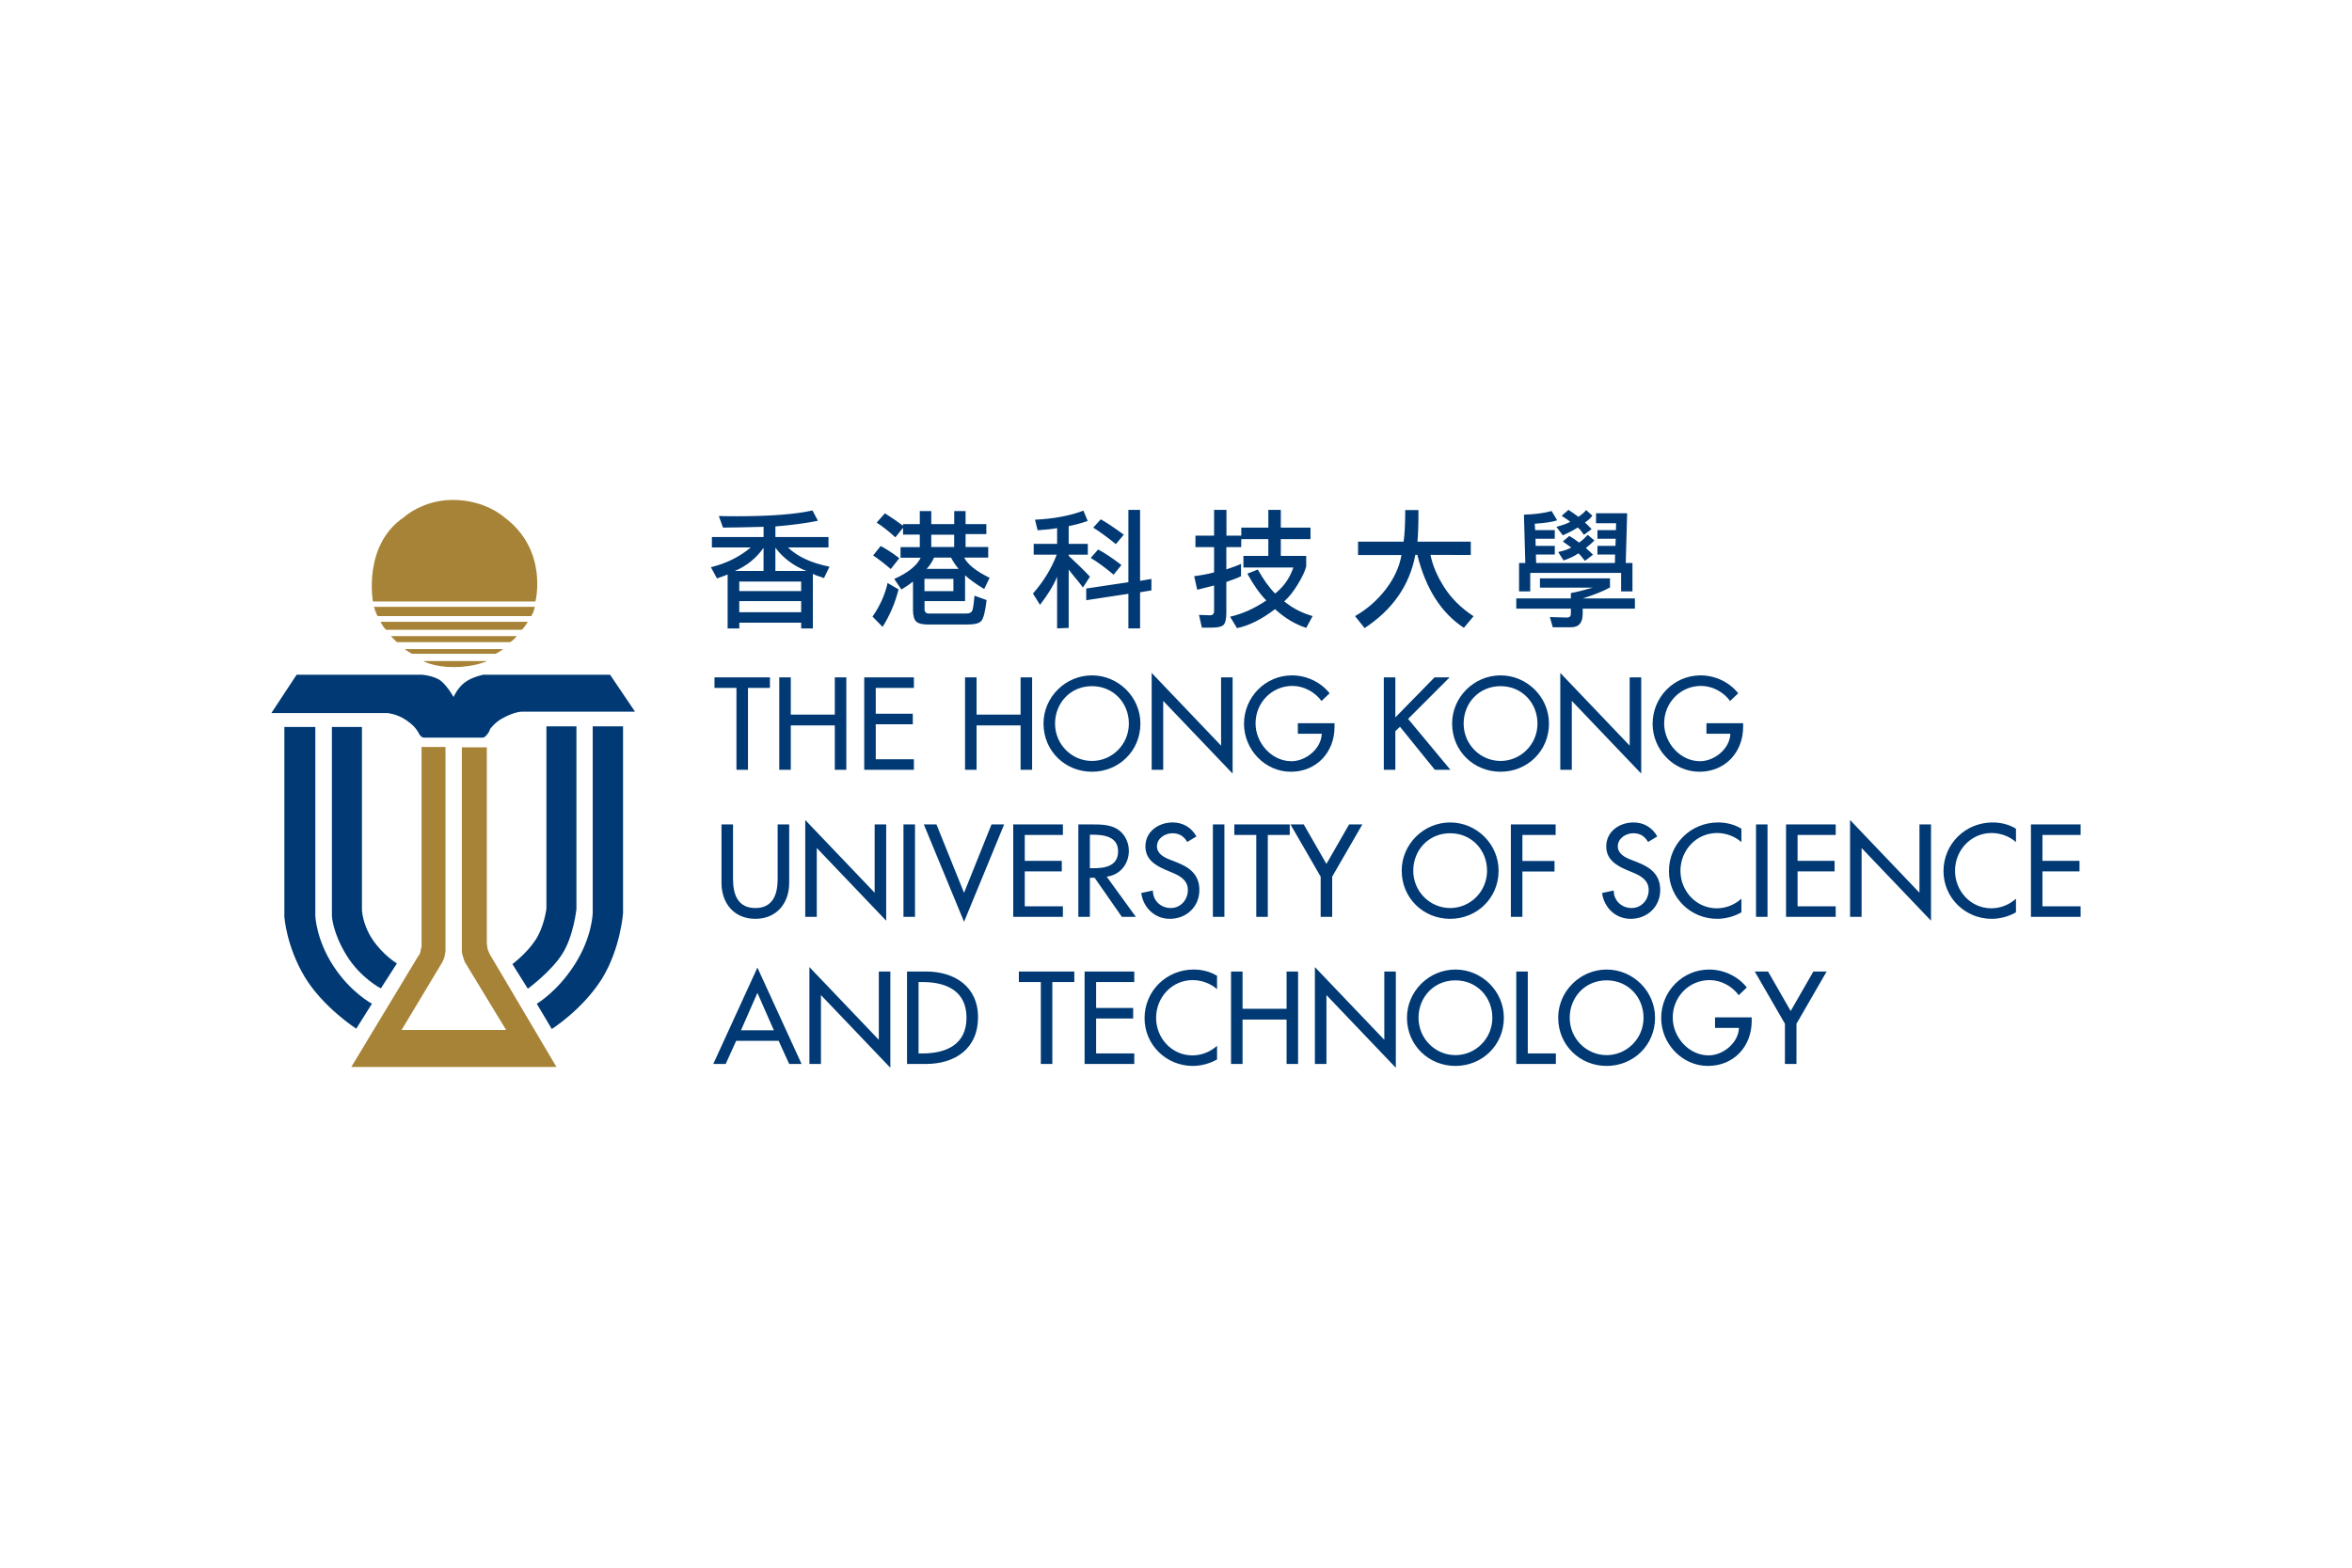
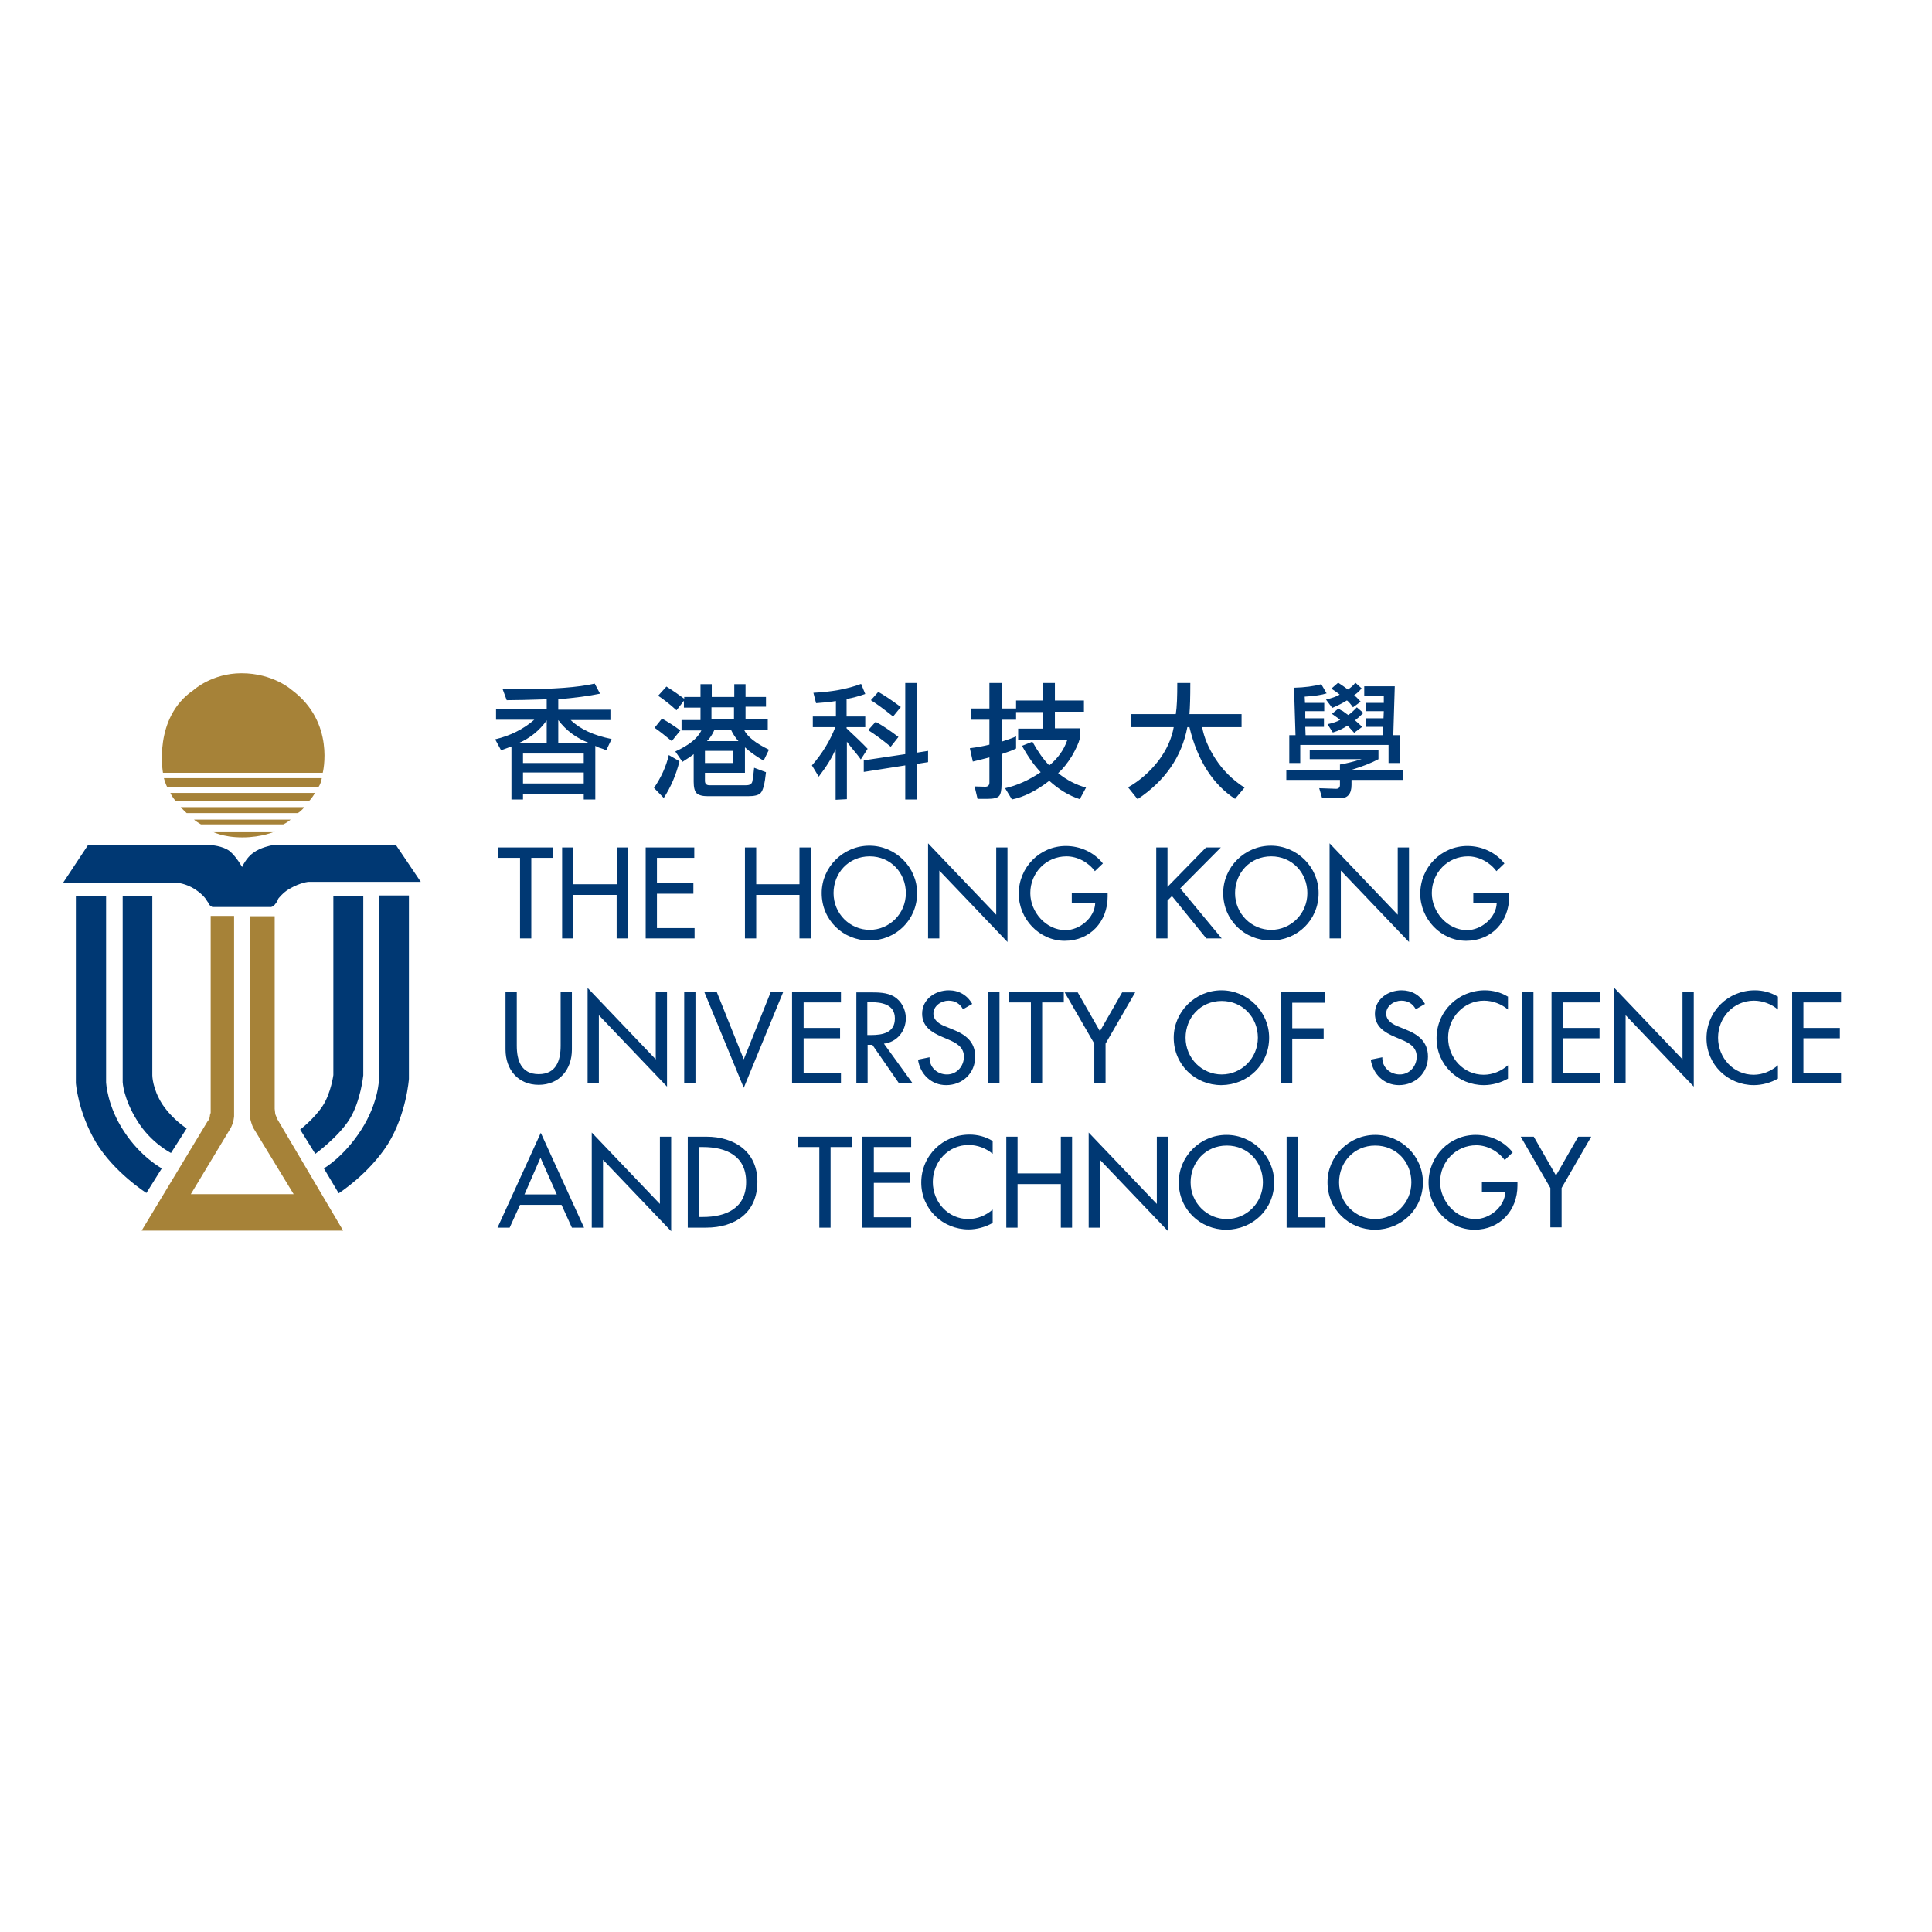
- <svg xmlns="http://www.w3.org/2000/svg" height="800" width="1200" viewBox="-46.268 -24.208 400.99 145.248">
-   <path d="M44.283 19.817c.457-.571.617-1.592.617-1.592H17.485s.339 1.131.625 1.592zm-1.593 2.326c.51-.454 1.029-1.363 1.029-1.363H18.616s.282.682.911 1.363zm-1.98 2.104c.621-.339 1.131-1.025 1.131-1.025H20.38s.511.571 1.016 1.025zm-2.506 1.987c.621-.233 1.307-.799 1.307-.799H22.769s0 .123 1.188.799zm-12.321 1.245s1.763 1.03 5.225 1.03c3.466 0 5.674-1.03 5.674-1.03z" fill="#A78337" />
-   <path d="M25.601 29.81s2.103.11 3.344 1.075c1.196 1.027 2.106 2.726 2.106 2.726s.739-1.637 1.935-2.493c1.188-.916 3.123-1.308 3.123-1.308h21.633L62 36.113H42.576s-1.36.055-3.405 1.255c-1.082.615-1.882 1.696-1.882 1.696s-.159.512-.392.79c-.229.29-.4.521-.677.627-.29.123-.229.055-.229.055H25.883s-.409-.161-.621-.51c-.229-.339-.061-.222-.285-.5-.171-.282-.572-1.028-2.103-2.048-1.588-1.033-3.124-1.136-3.124-1.136H0l4.303-6.532z" fill="#003974" />
-   <path d="M10.321 38.722V70.97s.115 2.85 2.502 6.704c2.384 3.861 5.842 5.625 5.842 5.625l2.73-4.258s-2.379-1.425-4.2-4.152c-1.755-2.718-1.755-5.054-1.755-5.054V38.722zm36.57-.111V69.72s-.396 3.127-1.874 5.34c-1.478 2.271-3.923 4.09-3.923 4.09l2.625 4.198s3.968-2.891 5.895-5.961c1.935-3.062 2.396-7.667 2.396-7.667V38.611z" fill="#003974" />
-   <path d="M2.213 38.722v32.367s.335 5.001 3.454 10.222c3.135 5.217 8.802 8.855 8.802 8.855l2.674-4.255s-3.637-1.931-6.528-6.368c-2.964-4.482-3.123-8.573-3.123-8.573V38.722z" fill="#003974" />
-   <path d="M25.601 42.128v34.183s-.126.117-.167.62c-.061.518-.4.861-.4.861l-11.41 18.905h34.978l-11.418-19.31-.338-.857-.115-.902V42.189h-4.258v34.7s0 .499.171.903c.106.399.343 1.017.343 1.017l7.034 11.581H22.192l6.924-11.524s.229-.396.4-.964c.118-.514.167-1.013.167-1.013V42.128z" fill="#A78337" />
-   <path d="M54.783 38.611V70.41s-.049 4.087-3.062 8.799c-3.008 4.718-6.475 6.702-6.475 6.702l2.56 4.312s5.217-3.294 8.516-8.516c3.237-5.226 3.633-11.297 3.633-11.297V38.611z" fill="#003974" />
-   <path d="M17.31 17.315s-1.755-9.59 5.283-14.367c0 0 3.18-2.948 8.34-2.948 5.515 0 8.688 2.892 8.688 2.892 7.667 5.616 5.397 14.423 5.397 14.423z" fill="#A78337" />
-   <path d="M92.318 12.608v9.311h-1.992v-.986H79.779v.986h-1.995v-9.202c-.355.157-.963.38-1.82.666l-1.031-1.909c2.602-.629 4.868-1.752 6.797-3.368h-6.626v-1.78h8.812v-1.74c-3.217.085-5.524.131-6.924.131l-.708-1.974c.814.029 1.823.042 3.023.042 5.703 0 10.018-.328 12.948-.988l.922 1.76c-1.945.4-4.36.723-7.247.966v1.802h9.048v1.78h-6.905c1.629 1.572 3.988 2.666 7.077 3.282l-.945 1.952c-.285-.131-.6-.245-.943-.343-.342-.102-.658-.229-.944-.388zm-13.3-.491h4.891V8.169c-1.245 1.773-2.875 3.087-4.891 3.948zm11.304 1.8H79.769v1.63h10.553zM79.769 19.15h10.553v-1.889H79.769zm6.156-11.002v3.968h5.297c-2.188-.86-3.954-2.182-5.297-3.968zm21 7.109c-.585 2.319-1.494 4.449-2.723 6.393l-1.717-1.759c1.26-1.786 2.117-3.695 2.574-5.725zm-1.329-3.474c-1.159-.985-2.159-1.757-3.002-2.314l1.286-1.61c1.017.544 2.074 1.238 3.174 2.079zm2.097-7.656h2.854V1.896h1.959v2.232h3.911V1.896h1.935v2.232h3.539v1.694h-3.539v2.209h3.86v1.8h-4.097c.571 1.16 2.017 2.311 4.333 3.454l-.923 1.909c-1.315-.787-2.403-1.566-3.259-2.338v4.397h-6.906v1.372c0 .5.251.751.751.751h6.369c.6 0 .957-.222 1.071-.666.115-.457.223-1.25.323-2.38l2.06.751c-.229 1.987-.537 3.181-.923 3.581-.372.388-1.108.58-2.208.58h-6.948c-.916 0-1.56-.171-1.931-.514-.356-.357-.535-1.022-.535-1.994v-4.805c-.359.299-1.016.751-1.973 1.352l-1.224-1.803c2.374-1.071 3.875-2.279 4.503-3.625h-3.431v-1.8h3.282V5.907h-2.854V4.749l-1.309 1.629c-1.172-1.071-2.237-1.908-3.195-2.508l1.415-1.588c1.217.773 2.246 1.479 3.089 2.124v-.279zm3.651 9.33v2.103h4.934v-2.103zm1.631-3.625c-.316.731-.736 1.375-1.266 1.931h5.468c-.471-.528-.908-1.171-1.308-1.931zm-.473-3.903v2.102h3.905V5.929zM133.96 4.81c-.756.144-1.864.266-3.325.364l-.449-1.8c3.202-.156 5.954-.671 8.256-1.544l.729 1.76c-1.029.356-2.109.65-3.238.879v3.025h3.259v1.844h-3.259v.193c1.6 1.486 2.809 2.674 3.625 3.56l-1.201 1.845c-.431-.6-.857-1.143-1.288-1.63-.373-.443-.751-.922-1.136-1.437v9.953l-1.974.085V13.09c-.542 1.372-1.516 2.975-2.917 4.805l-1.202-1.931c1.802-2.046 3.153-4.254 4.053-6.627h-3.925V7.493h3.99V4.81zm4.963 12.292v-1.995l7.186-1.074V1.7h1.993v12.099l1.932-.323v1.953l-1.932.321v6.156h-1.993v-5.898zm4.669-4.355c-1.473-1.229-2.774-2.18-3.903-2.854l1.266-1.437c1.071.559 2.394 1.437 3.969 2.64zm.385-5.213c-1.585-1.271-2.874-2.208-3.86-2.809l1.287-1.416c.931.517 2.238 1.388 3.925 2.616zm21.363.517h-2.531v3.793c1.144-.372 1.98-.686 2.506-.943v2.102c-.44.244-1.277.572-2.506.987v5.255c0 1.015-.146 1.686-.433 2.017-.302.343-.979.514-2.041.514h-1.698l-.49-2.168 1.862.066c.474 0 .71-.237.71-.708v-4.375c-1.217.314-2.173.558-2.874.729l-.517-2.318c1.243-.156 2.373-.371 3.391-.642V8.051h-3.175V6.096h3.175V1.7h2.11v4.396h2.531V4.725h4.609V1.7h2.126v3.025h5.063v1.952h-5.063v2.874h4.332v1.78c-.188.774-.657 1.78-1.412 3.025-.747 1.245-1.527 2.225-2.343 2.939 1.433 1.172 3.044 2.009 4.85 2.509l-1.095 2.017c-1.887-.615-3.658-1.681-5.319-3.196-2.258 1.728-4.417 2.81-6.479 3.239l-1.176-1.951c2.058-.459 4.114-1.38 6.173-2.768-1.099-1.115-2.181-2.638-3.233-4.568l1.78-.708c.983 1.745 1.967 3.111 2.955 4.096 1.462-1.157 2.498-2.638 3.111-4.439h-8.517V9.55h4.246V6.676h-4.609zm32.28 1.318c.331 1.745 1.103 3.573 2.315 5.491 1.217 1.916 2.891 3.574 5.021 4.977l-1.648 1.973c-3.862-2.531-6.507-6.679-7.937-12.44h-.343c-.96 5.162-3.841 9.321-8.646 12.484l-1.629-2.04c2.028-1.157 3.776-2.68 5.233-4.568 1.441-1.886 2.339-3.837 2.683-5.854h-7.402V7.117h7.766c.184-1.302.277-3.095.277-5.384h2.254c0 2.46-.058 4.254-.172 5.384h9.092v2.274zm30.597 4.001v1.564c-1.257.672-2.809 1.294-4.653 1.866h8.9v1.737h-8.9v.879c0 1.53-.653 2.295-1.952 2.295h-3.15l-.495-1.736 2.936.085c.433 0 .646-.215.646-.644v-.879h-9.309V16.8h9.309v-.923c.988-.171 2.237-.477 3.756-.922h-9.03V13.37zm1.896-.923H214.62V15.6h-1.906v-4.847h1.069l-.237-8.237c1.861-.057 3.438-.266 4.72-.622l.947 1.585c-.801.273-2.074.465-3.821.58l.065 1.094h3.347v1.46h-3.282l.021 1.222h3.262v1.48h-3.217l.041 1.437h13.432l.024-1.437h-3.005v-1.48h3.07l.041-1.222h-3.111v-1.46h3.151l.025-1.18h-3.414V2.279h5.3l-.237 8.474h1.144V15.6h-1.935v-3.153zm-7.431-7.722c-.711.457-1.551.895-2.507 1.31l-1.095-1.438c1.201-.329 1.989-.623 2.36-.88-.358-.286-.845-.62-1.462-1.008l1.16-1.008c.56.359 1.127.751 1.697 1.18.613-.414 1.05-.8 1.308-1.157l1.068.965c-.31.429-.734.815-1.265 1.158.285.257.669.637 1.14 1.136l-1.311.966c-.57-.816-.934-1.224-1.093-1.224zm.131 4.397c-.657.457-1.494.857-2.507 1.2l-.923-1.437c.984-.212 1.73-.471 2.229-.772-.285-.213-.767-.556-1.437-1.028l1.114-.943c.274.184.523.343.752.472.273.185.571.406.901.663.425-.269.923-.714 1.479-1.328l1.135.965c-.526.529-1.013.958-1.453 1.286.412.359.82.737 1.221 1.138l-1.376 1.05c-.654-.844-1.037-1.266-1.135-1.266zM81.254 46.019h-1.965V32.053h-3.744v-1.798h9.451v1.798h-3.742zm14.802-9.408v-6.357h1.966v15.764h-1.966V38.45h-7.505v7.569h-1.964V30.254h1.964v6.357zm5.019-6.357h8.467v1.798h-6.503v4.412h6.315v1.797h-6.315v5.959h6.503v1.798h-8.467zm26.656 6.357v-6.357h1.965v15.764h-1.965V38.45h-7.505v7.569h-1.965V30.254h1.965v6.357zm20.427 1.524c0 4.685-3.7 8.218-8.259 8.218s-8.259-3.533-8.259-8.218c0-4.515 3.741-8.215 8.259-8.215 4.515 0 8.259 3.7 8.259 8.215zm-1.967 0c0-3.47-2.591-6.376-6.292-6.376-3.702 0-6.292 2.906-6.292 6.376 0 3.597 2.884 6.376 6.292 6.376 3.407.001 6.292-2.779 6.292-6.376zm3.89-8.634l11.83 12.398V30.254h1.969v16.413l-11.834-12.398v11.75h-1.965zm31.172 8.573v.627c0 4.328-3.054 7.652-7.463 7.652-4.412 0-7.969-3.805-7.969-8.174 0-4.538 3.643-8.259 8.173-8.259 2.45 0 4.875 1.107 6.422 3.054l-1.38 1.315c-1.131-1.547-3.032-2.572-4.956-2.572-3.531 0-6.29 2.864-6.29 6.397 0 3.306 2.718 6.441 6.123 6.441 2.449 0 5.078-2.114 5.164-4.683h-4.078v-1.798zm17.057-7.82h2.572l-7.087 7.087 7.213 8.677h-2.653l-5.94-7.338-.792.752v6.585h-1.967V30.254h1.967v6.835zm19.506 7.881c0 4.685-3.698 8.218-8.255 8.218s-8.259-3.533-8.259-8.218c0-4.515 3.744-8.215 8.259-8.215 4.515 0 8.255 3.7 8.255 8.215zm-1.96 0c0-3.47-2.596-6.376-6.295-6.376s-6.295 2.906-6.295 6.376c0 3.597 2.886 6.376 6.295 6.376 3.405.001 6.295-2.779 6.295-6.376zm3.887-8.634l11.831 12.398V30.254h1.967v16.413l-11.834-12.398v11.75h-1.964zm31.173 8.573v.627c0 4.328-3.055 7.652-7.463 7.652-4.417 0-7.969-3.805-7.969-8.174 0-4.538 3.637-8.259 8.173-8.259 2.45 0 4.875 1.107 6.422 3.054l-1.381 1.315c-1.13-1.547-3.033-2.572-4.955-2.572-3.531 0-6.292 2.864-6.292 6.397 0 3.306 2.72 6.441 6.124 6.441 2.445 0 5.079-2.114 5.164-4.683h-4.077v-1.798zM78.704 55.335v9.307c0 2.572.773 4.952 3.805 4.952s3.805-2.38 3.805-4.952v-9.307h1.966v9.977c0 3.47-2.153 6.124-5.771 6.124-3.617 0-5.771-2.654-5.771-6.124v-9.977zm12.314-.752l11.833 12.399V55.335h1.965V71.75L92.983 59.352v11.749h-1.966V54.583zm18.712 16.518h-1.966V55.335h1.966zm8.362-4.099l4.683-11.667h2.153l-6.836 16.603-6.858-16.603h2.154zm8.384-11.667h8.467v1.8h-6.501v4.413h6.314v1.796h-6.314v5.961h6.501v1.796h-8.467zm20.907 15.766h-2.384l-4.641-6.67h-.815v6.67h-1.966V55.335h2.384c1.402 0 2.905.024 4.161.734 1.316.771 2.068 2.257 2.068 3.764 0 2.254-1.505 4.14-3.783 4.409zm-7.84-8.299h.628c2.005 0 4.182-.381 4.182-2.888 0-2.465-2.344-2.824-4.286-2.824h-.523v5.712zm16.6-4.476c-.584-.983-1.338-1.485-2.53-1.485-1.255 0-2.634.857-2.634 2.236 0 1.238 1.213 1.883 2.196 2.259l1.129.44c2.235.878 3.908 2.11 3.908 4.743 0 2.867-2.215 4.916-5.037 4.916-2.552 0-4.537-1.883-4.872-4.409l1.985-.42c-.021 1.734 1.359 2.987 3.054 2.987 1.695 0 2.906-1.42 2.906-3.074 0-1.689-1.359-2.425-2.719-2.987l-1.087-.458c-1.797-.775-3.428-1.8-3.428-3.997 0-2.551 2.258-4.078 4.642-4.078 1.755 0 3.198.857 4.055 2.385zm6.335 12.775h-1.963V55.335h1.963zm7.401 0h-1.967V57.135h-3.74v-1.8h9.447v1.8h-3.74zm3.868-15.766h2.258l3.87 6.736 3.865-6.736h2.257l-5.143 8.907V71.1h-1.964v-6.858zm35.479 7.882c0 4.684-3.698 8.219-8.258 8.219-4.561 0-8.26-3.535-8.26-8.219 0-4.515 3.744-8.218 8.26-8.218 4.519 0 8.258 3.703 8.258 8.218zm-1.968 0c0-3.469-2.588-6.376-6.29-6.376-3.703 0-6.292 2.907-6.292 6.376 0 3.598 2.883 6.377 6.292 6.377 3.408 0 6.29-2.78 6.29-6.377zm6.026-6.082v4.43h5.476v1.8h-5.476v7.736h-1.967V55.335h7.634v1.8zm21.424 1.191c-.58-.983-1.335-1.485-2.526-1.485-1.254 0-2.634.857-2.634 2.236 0 1.238 1.213 1.883 2.196 2.259l1.127.44c2.237.878 3.911 2.11 3.911 4.743 0 2.867-2.217 4.916-5.038 4.916-2.555 0-4.539-1.883-4.874-4.409l1.988-.42c-.021 1.734 1.359 2.987 3.049 2.987 1.699 0 2.907-1.42 2.907-3.074 0-1.689-1.355-2.425-2.719-2.987l-1.087-.458c-1.795-.775-3.428-1.8-3.428-3.997 0-2.551 2.262-4.078 4.646-4.078 1.756 0 3.196.857 4.054 2.385zm15.914.021c-1.127-1.004-2.677-1.547-4.16-1.547-3.531 0-6.233 2.948-6.233 6.438 0 3.455 2.679 6.401 6.189 6.401 1.551 0 3.033-.587 4.204-1.633v2.319c-1.212.71-2.76 1.11-4.14 1.11-4.494 0-8.214-3.576-8.214-8.132 0-4.662 3.74-8.305 8.382-8.305 1.38 0 2.78.336 3.972 1.07zm4.454 12.754h-1.963V55.335h1.963zm3.156-15.766h8.467v1.8H260.2v4.413h6.311v1.796H260.2v5.961h6.499v1.796h-8.467zm10.916-.752l11.831 12.399V55.335h1.968V71.75l-11.835-12.398v11.749h-1.964zm28.283 3.764c-1.127-1.004-2.675-1.547-4.156-1.547-3.535 0-6.233 2.948-6.233 6.438 0 3.455 2.674 6.401 6.188 6.401 1.547 0 3.033-.587 4.201-1.633v2.319c-1.209.71-2.759 1.11-4.14 1.11-4.491 0-8.214-3.576-8.214-8.132 0-4.662 3.739-8.305 8.386-8.305 1.38 0 2.776.336 3.968 1.07zm2.552-3.012h8.471v1.8h-6.507v4.413h6.318v1.796h-6.318v5.961h6.507v1.796h-8.471zM79.247 92.231l-1.796 3.952h-2.114l7.526-16.436 7.528 16.436h-2.113l-1.798-3.952zm3.616-8.172l-2.8 6.377h5.603zm8.865-4.394l11.833 12.398V80.417h1.966v16.415L93.694 84.434v11.75h-1.966zm16.642.752h3.262c4.83 0 8.845 2.556 8.845 7.802 0 5.372-3.931 7.965-8.908 7.965h-3.199zm1.966 13.97h.69c4.015 0 7.485-1.506 7.485-6.087 0-4.601-3.47-6.083-7.485-6.083h-.69zm22.808 1.797h-1.962V82.217h-3.745v-1.8h9.452v1.8h-3.745zm5.5-15.767h8.468v1.8h-6.503v4.414h6.314v1.796h-6.314v5.96h6.503v1.797h-8.468zm22.581 3.013c-1.131-1.005-2.679-1.547-4.162-1.547-3.533 0-6.229 2.947-6.229 6.438 0 3.453 2.675 6.401 6.187 6.401 1.546 0 3.032-.589 4.204-1.633v2.318c-1.216.71-2.759 1.11-4.143 1.11-4.492 0-8.215-3.576-8.215-8.133 0-4.661 3.741-8.303 8.383-8.303 1.378 0 2.782.335 3.975 1.07zm11.856 3.346v-6.359h1.96v15.767h-1.96v-7.569h-7.507v7.569h-1.964V80.417h1.964v6.359zm4.825-7.111l11.836 12.398V80.417h1.963v16.415l-11.83-12.398v11.75h-1.969zm32.218 8.635c0 4.683-3.698 8.218-8.259 8.218-4.556 0-8.259-3.535-8.259-8.218 0-4.516 3.743-8.218 8.259-8.218 4.52 0 8.259 3.702 8.259 8.218zm-1.962 0c0-3.47-2.593-6.376-6.296-6.376-3.698 0-6.291 2.906-6.291 6.376 0 3.597 2.882 6.377 6.291 6.377 3.408 0 6.296-2.781 6.296-6.377zm6.041 6.087h4.789v1.797h-6.753V80.417h1.964zm21.698-6.087c0 4.683-3.698 8.218-8.255 8.218-4.556 0-8.258-3.535-8.258-8.218 0-4.516 3.743-8.218 8.258-8.218 4.516 0 8.255 3.702 8.255 8.218zm-1.964 0c0-3.47-2.592-6.376-6.291-6.376-3.703 0-6.295 2.906-6.295 6.376 0 3.597 2.887 6.377 6.295 6.377 3.405 0 6.291-2.781 6.291-6.377zm18.44-.061v.628c0 4.327-3.054 7.65-7.463 7.65-4.409 0-7.969-3.805-7.969-8.173 0-4.54 3.642-8.263 8.178-8.263 2.445 0 4.87 1.111 6.422 3.054l-1.381 1.318c-1.131-1.548-3.037-2.571-4.955-2.571-3.536 0-6.295 2.861-6.295 6.396 0 3.307 2.718 6.442 6.122 6.442 2.45 0 5.084-2.115 5.169-4.687h-4.078v-1.796h6.25zm.523-7.822h2.262l3.862 6.735 3.87-6.735h2.262l-5.145 8.908v6.858h-1.967v-6.858z" fill="#003974" />
+ <svg xmlns="http://www.w3.org/2000/svg" version="1.1" id="layer" x="0px" y="0px" viewBox="-153 -46 652 652" style="enable-background:new -153 -46 652 652;" xml:space="preserve">
+   <style type="text/css">
+ 	.st0{fill:#003873;}
+ 	.st1{fill:#A68238;}
+ </style>
+   <path class="st0" d="M-81.9,239.2c0,0,4.1,0.2,6.5,2.1c2.3,2,4.1,5.3,4.1,5.3s1.4-3.2,3.8-4.8c2.3-1.8,6.1-2.5,6.1-2.5h42.1  l8.3,12.3h-37.8c0,0-2.6,0.1-6.6,2.4c-2.1,1.2-3.7,3.3-3.7,3.3s-0.3,1-0.8,1.5c-0.4,0.6-0.8,1-1.3,1.2c-0.6,0.2-0.4,0.1-0.4,0.1  h-19.7c0,0-0.8-0.3-1.2-1c-0.4-0.7-0.1-0.4-0.6-1c-0.3-0.5-1.1-2-4.1-4c-3.1-2-6.1-2.2-6.1-2.2h-38.4l8.4-12.7H-81.9z M-111.6,256.5  v62.7c0,0,0.2,5.5,4.9,13c4.6,7.5,11.4,10.9,11.4,10.9l5.3-8.3c0,0-4.6-2.8-8.2-8.1c-3.4-5.3-3.4-9.8-3.4-9.8v-60.5H-111.6z   M-40.5,256.3v60.5c0,0-0.8,6.1-3.6,10.4c-2.9,4.4-7.6,8-7.6,8l5.1,8.2c0,0,7.7-5.6,11.5-11.6c3.8-6,4.7-14.9,4.7-14.9v-60.5H-40.5z   M-127.4,256.5v63c0,0,0.7,9.7,6.7,19.9c6.1,10.2,17.1,17.2,17.1,17.2l5.2-8.3c0,0-7.1-3.8-12.7-12.4c-5.8-8.7-6.1-16.7-6.1-16.7  v-62.7H-127.4z M-25.1,256.3v61.9c0,0-0.1,7.9-6,17.1c-5.9,9.2-12.6,13-12.6,13l5,8.4c0,0,10.1-6.4,16.6-16.6  c6.3-10.2,7.1-22,7.1-22v-61.9H-25.1z" />
+   <path class="st1" d="M-96.5,219.7c-0.6-0.9-1.2-3.1-1.2-3.1h53.3c0,0-0.3,2-1.2,3.1H-96.5z M-48.7,224.3c1-0.9,2-2.7,2-2.7h-48.8  c0,0,0.5,1.3,1.8,2.7H-48.7z M-52.5,228.4c1.2-0.7,2.2-2,2.2-2h-41.7c0,0,1,1.1,2,2H-52.5z M-57.4,232.2c1.2-0.5,2.5-1.6,2.5-1.6  h-32.6c0,0,0,0.2,2.3,1.6H-57.4z M-81.4,234.6c0,0,3.4,2,10.2,2c6.7,0,11-2,11-2H-81.4z M-81.9,263.1v66.5c0,0-0.2,0.2-0.3,1.2  c-0.1,1-0.8,1.7-0.8,1.7l-22.2,36.8h68l-22.2-37.6l-0.7-1.7l-0.2-1.8v-65h-8.3v67.5c0,0,0,1,0.3,1.8c0.2,0.8,0.7,2,0.7,2l13.7,22.5  h-34.7l13.5-22.4c0,0,0.4-0.8,0.8-1.9c0.2-1,0.3-2,0.3-2v-67.6H-81.9z M-44.1,214.9c0,0,4.4-17.1-10.5-28.1c0,0-6.2-5.6-16.9-5.6  c-10,0-16.2,5.7-16.2,5.7c-13.7,9.3-10.3,27.9-10.3,27.9H-44.1z" />
+   <path class="st0" d="M35.4,197v7.7h10.3C41.5,203.1,38,200.5,35.4,197 M23.5,218.4H44v-3.7H23.5V218.4z M44,208.3H23.5v3.2H44V208.3  z M22,204.8h9.5v-7.7C29.1,200.5,25.9,203.1,22,204.8 M47.9,205.7v18.1H44v-1.9H23.5v1.9h-3.9v-17.9c-0.7,0.3-1.9,0.7-3.5,1.3  l-2-3.7c5.1-1.2,9.5-3.4,13.2-6.6H14.4v-3.5h17.1v-3.4c-6.3,0.2-10.7,0.3-13.5,0.3l-1.4-3.8c1.6,0.1,3.5,0.1,5.9,0.1  c11.1,0,19.5-0.6,25.2-1.9l1.8,3.4c-3.8,0.8-8.5,1.4-14.1,1.9v3.5H53v3.5H39.6c3.2,3.1,7.8,5.2,13.8,6.4l-1.8,3.8  c-0.6-0.3-1.2-0.5-1.8-0.7C49,206.3,48.4,206,47.9,205.7 M87.1,196.8h7.6v-4.1h-7.6V196.8z M88.1,200.3c-0.6,1.4-1.4,2.7-2.5,3.8  h10.6c-0.9-1-1.8-2.3-2.5-3.8H88.1z M84.9,211.5h9.6v-4.1h-9.6V211.5z M77.8,189.2h5.6v-4.3h3.8v4.3h7.6v-4.3h3.8v4.3h6.9v3.3h-6.9  v4.3h7.5v3.5h-8c1.1,2.3,3.9,4.5,8.4,6.7l-1.8,3.7c-2.6-1.5-4.7-3-6.3-4.5v8.6H84.9v2.7c0,1,0.5,1.5,1.5,1.5h12.4  c1.2,0,1.9-0.4,2.1-1.3c0.2-0.9,0.4-2.4,0.6-4.6l4,1.5c-0.4,3.9-1,6.2-1.8,7c-0.7,0.8-2.2,1.1-4.3,1.1H85.9c-1.8,0-3-0.3-3.8-1  c-0.7-0.7-1-2-1-3.9v-9.3c-0.7,0.6-2,1.5-3.8,2.6l-2.4-3.5c4.6-2.1,7.5-4.4,8.8-7.1h-6.7v-3.5h6.4v-4.2h-5.6v-2.3l-2.5,3.2  c-2.3-2.1-4.4-3.7-6.2-4.9l2.8-3.1c2.4,1.5,4.4,2.9,6,4.1V189.2z M73.7,204.1c-2.3-1.9-4.2-3.4-5.8-4.5l2.5-3.1c2,1.1,4,2.4,6.2,4  L73.7,204.1z M76.3,210.9c-1.1,4.5-2.9,8.7-5.3,12.4l-3.3-3.4c2.4-3.5,4.1-7.2,5-11.1L76.3,210.9z M148.4,195.8  c-3.1-2.5-5.6-4.3-7.5-5.5l2.5-2.8c1.8,1,4.4,2.7,7.6,5.1L148.4,195.8z M147.6,206c-2.9-2.4-5.4-4.2-7.6-5.6l2.5-2.8  c2.1,1.1,4.7,2.8,7.7,5.1L147.6,206z M138.5,214.5v-3.9l14-2.1v-24h3.9V208l3.8-0.6v3.8l-3.8,0.6v12h-3.9v-11.5L138.5,214.5z   M128.9,190.6c-1.5,0.3-3.6,0.5-6.5,0.7l-0.9-3.5c6.2-0.3,11.6-1.3,16.1-3l1.4,3.4c-2,0.7-4.1,1.3-6.3,1.7v5.9h6.3v3.6h-6.3v0.4  c3.1,2.9,5.5,5.2,7.1,6.9l-2.3,3.6c-0.8-1.2-1.7-2.2-2.5-3.2c-0.7-0.9-1.5-1.8-2.2-2.8v19.4l-3.8,0.2v-17.1c-1.1,2.7-3,5.8-5.7,9.3  l-2.3-3.8c3.5-4,6.1-8.3,7.9-12.9h-7.6v-3.6h7.8V190.6z M189.9,196.9H185v7.4c2.2-0.7,3.9-1.3,4.9-1.8v4.1c-0.9,0.5-2.5,1.1-4.9,1.9  v10.2c0,2-0.3,3.3-0.8,3.9c-0.6,0.7-1.9,1-4,1h-3.3l-1-4.2l3.6,0.1c0.9,0,1.4-0.5,1.4-1.4v-8.5c-2.4,0.6-4.2,1.1-5.6,1.4l-1-4.5  c2.4-0.3,4.6-0.7,6.6-1.2v-8.4h-6.2v-3.8h6.2v-8.6h4.1v8.6h4.9v-2.7h9v-5.9h4.1v5.9h9.8v3.8h-9.8v5.6h8.4v3.5  c-0.4,1.5-1.3,3.5-2.7,5.9c-1.5,2.4-3,4.3-4.6,5.7c2.8,2.3,5.9,3.9,9.4,4.9l-2.1,3.9c-3.7-1.2-7.1-3.3-10.3-6.2  c-4.4,3.4-8.6,5.5-12.6,6.3l-2.3-3.8c4-0.9,8-2.7,12-5.4c-2.1-2.2-4.2-5.1-6.3-8.9l3.5-1.4c1.9,3.4,3.8,6.1,5.7,8  c2.8-2.3,4.9-5.1,6.1-8.6h-16.6v-3.8h8.3v-5.6h-9L189.9,196.9z M252.7,199.4c0.6,3.4,2.1,7,4.5,10.7c2.4,3.7,5.6,7,9.8,9.7l-3.2,3.8  c-7.5-4.9-12.7-13-15.4-24.2h-0.7c-1.9,10-7.5,18.1-16.8,24.3l-3.2-4c3.9-2.2,7.3-5.2,10.2-8.9c2.8-3.7,4.5-7.5,5.2-11.4h-14.4V195  h15.1c0.4-2.5,0.5-6,0.5-10.5h4.4c0,4.8-0.1,8.3-0.3,10.5H266v4.4L252.7,199.4z M301.7,198.9c-1.3,0.9-2.9,1.7-4.9,2.3l-1.8-2.8  c1.9-0.4,3.4-0.9,4.3-1.5c-0.6-0.4-1.5-1.1-2.8-2l2.2-1.8c0.5,0.4,1,0.7,1.5,0.9c0.5,0.4,1.1,0.8,1.8,1.3c0.8-0.5,1.8-1.4,2.9-2.6  l2.2,1.9c-1,1-2,1.9-2.8,2.5c0.8,0.7,1.6,1.4,2.4,2.2l-2.7,2C302.6,199.8,301.9,198.9,301.7,198.9 M301.5,190.4  c-1.4,0.9-3,1.7-4.9,2.5l-2.1-2.8c2.3-0.6,3.9-1.2,4.6-1.7c-0.7-0.6-1.6-1.2-2.8-2l2.3-2c1.1,0.7,2.2,1.5,3.3,2.3  c1.2-0.8,2-1.6,2.5-2.3l2.1,1.9c-0.6,0.8-1.4,1.6-2.5,2.3c0.6,0.5,1.3,1.2,2.2,2.2l-2.6,1.9C302.5,191.2,301.8,190.4,301.5,190.4   M315.9,205.4h-30.1v6.1h-3.7v-9.4h2.1l-0.5-16c3.6-0.1,6.7-0.5,9.2-1.2l1.8,3.1c-1.6,0.5-4,0.9-7.4,1.1l0.1,2.1h6.5v2.8h-6.4l0,2.4  h6.3v2.9h-6.3l0.1,2.8h26.1l0-2.8h-5.8v-2.9h6l0.1-2.4h-6.1v-2.8h6.1l0-2.3h-6.6v-3.3h10.3l-0.5,16.5h2.2v9.4h-3.8V205.4z   M312.2,207.2v3c-2.4,1.3-5.5,2.5-9.1,3.6h17.3v3.4h-17.3v1.7c0,3-1.3,4.5-3.8,4.5h-6.1l-1-3.4l5.7,0.2c0.8,0,1.3-0.4,1.3-1.3v-1.7  h-18.1v-3.4h18.1v-1.8c1.9-0.3,4.4-0.9,7.3-1.8H289v-3.1H312.2z" />
+   <path class="st0" d="M26.3,270.7h-3.8v-27.2h-7.3V240h18.4v3.5h-7.3V270.7z M40.5,252.4V240h-3.8v30.7h3.8V256h14.6v14.7H59V240  h-3.8v12.4H40.5z M64.9,270.7h16.5v-3.5H68.7v-11.6H81v-3.5H68.7v-8.6h12.6V240H64.9V270.7z M102.2,252.4V240h-3.8v30.7h3.8V256  h14.6v14.7h3.8V240h-3.8v12.4H102.2z M152.7,255.4c0,7-5.6,12.4-12.2,12.4c-6.6,0-12.2-5.4-12.2-12.4c0-6.7,5-12.4,12.2-12.4  C147.6,243,152.7,248.6,152.7,255.4 M156.5,255.4c0-8.8-7.3-16-16.1-16c-8.8,0-16.1,7.2-16.1,16c0,9.1,7.2,16,16.1,16  C149.3,271.4,156.5,264.5,156.5,255.4 M160.2,270.7h3.8v-22.9l23,24.1V240h-3.8v22.7l-23-24.1V270.7z M208.7,255.3v3.5h7.9  c-0.2,5-5.3,9.1-10,9.1c-6.6,0-11.9-6.1-11.9-12.5c0-6.9,5.4-12.4,12.2-12.4c3.7,0,7.4,2,9.6,5l2.7-2.6c-3-3.8-7.7-5.9-12.5-5.9  c-8.8,0-15.9,7.2-15.9,16.1c0,8.5,6.9,15.9,15.5,15.9c8.6,0,14.5-6.5,14.5-14.9v-1.2H208.7z M241,253.3V240h-3.8v30.7h3.8v-12.8  l1.5-1.5l11.6,14.3h5.2l-14-16.9L259,240h-5L241,253.3z M288.2,255.4c0,7-5.6,12.4-12.2,12.4c-6.6,0-12.2-5.4-12.2-12.4  c0-6.7,5-12.4,12.2-12.4C283.1,243,288.2,248.6,288.2,255.4 M292,255.4c0-8.8-7.3-16-16.1-16c-8.8,0-16.1,7.2-16.1,16  c0,9.1,7.2,16,16.1,16C284.8,271.4,292,264.5,292,255.4 M295.7,270.7h3.8v-22.9l23,24.1V240h-3.8v22.7l-23-24.1V270.7z M344.2,255.3  v3.5h7.9c-0.2,5-5.3,9.1-10,9.1c-6.6,0-11.9-6.1-11.9-12.5c0-6.9,5.4-12.4,12.2-12.4c3.7,0,7.4,2,9.6,5l2.7-2.6  c-3-3.8-7.7-5.9-12.5-5.9c-8.8,0-15.9,7.2-15.9,16.1c0,8.5,6.9,15.9,15.5,15.9c8.6,0,14.5-6.5,14.5-14.9v-1.2H344.2z M17.6,288.8  v19.4c0,6.7,4.2,11.9,11.2,11.9c7,0,11.2-5.2,11.2-11.9v-19.4h-3.8v18.1c0,5-1.5,9.6-7.4,9.6c-5.9,0-7.4-4.6-7.4-9.6v-18.1H17.6z   M45.3,319.5h3.8v-22.9l23,24.1v-31.9h-3.8v22.7l-23-24.1V319.5z M81.7,288.8h-3.8v30.7h3.8V288.8z M88.9,288.8h-4.2L98,321.1  l13.3-32.3h-4.2L98,311.5L88.9,288.8z M114.3,319.5h16.5V316h-12.6v-11.6h12.3v-3.5h-12.3v-8.6h12.6v-3.5h-16.5V319.5z M139.7,292.2  h1c3.8,0,8.3,0.7,8.3,5.5c0,4.9-4.2,5.6-8.1,5.6h-1.2V292.2z M145.3,306.2c4.4-0.5,7.4-4.2,7.4-8.6c0-2.9-1.5-5.8-4-7.3  c-2.4-1.4-5.4-1.4-8.1-1.4h-4.6v30.7h3.8v-13h1.6l9,13h4.6L145.3,306.2z M175.1,292.8c-1.7-3-4.5-4.6-7.9-4.6c-4.6,0-9,3-9,7.9  c0,4.3,3.2,6.3,6.7,7.8l2.1,0.9c2.6,1.1,5.3,2.5,5.3,5.8c0,3.2-2.4,6-5.7,6s-6-2.4-5.9-5.8l-3.9,0.8c0.7,4.9,4.5,8.6,9.5,8.6  c5.5,0,9.8-4,9.8-9.6c0-5.1-3.3-7.5-7.6-9.2l-2.2-0.9c-1.9-0.7-4.3-2-4.3-4.4c0-2.7,2.7-4.4,5.1-4.4c2.3,0,3.8,1,4.9,2.9  L175.1,292.8z M184.3,288.8h-3.8v30.7h3.8V288.8z M198.7,292.3h7.3v-3.5h-18.4v3.5h7.3v27.2h3.8V292.3z M216.3,306.2v13.3h3.8v-13.3  l10-17.3h-4.4l-7.5,13.1l-7.5-13.1h-4.4L216.3,306.2z M271.5,304.2c0,7-5.6,12.4-12.2,12.4c-6.6,0-12.2-5.4-12.2-12.4  c0-6.7,5-12.4,12.2-12.4C266.4,291.8,271.5,297.4,271.5,304.2 M275.3,304.2c0-8.8-7.3-16-16.1-16c-8.8,0-16.1,7.2-16.1,16  c0,9.1,7.2,16,16.1,16C268.1,320.1,275.3,313.3,275.3,304.2 M294.2,292.3v-3.5h-14.9v30.7h3.8v-15h10.6v-3.5h-10.6v-8.6H294.2z   M327.9,292.8c-1.7-3-4.5-4.6-7.9-4.6c-4.6,0-9,3-9,7.9c0,4.3,3.2,6.3,6.7,7.8l2.1,0.9c2.7,1.1,5.3,2.5,5.3,5.8c0,3.2-2.4,6-5.7,6  c-3.3,0-6-2.4-5.9-5.8l-3.9,0.8c0.7,4.9,4.5,8.6,9.5,8.6c5.5,0,9.8-4,9.8-9.6c0-5.1-3.3-7.5-7.6-9.2l-2.2-0.9  c-1.9-0.7-4.3-2-4.3-4.4c0-2.7,2.7-4.4,5.1-4.4c2.3,0,3.8,1,4.9,2.9L327.9,292.8z M355.8,290.3c-2.3-1.4-5-2.1-7.7-2.1  c-9,0-16.3,7.1-16.3,16.2c0,8.9,7.2,15.8,16,15.8c2.7,0,5.7-0.8,8.1-2.2v-4.5c-2.3,2-5.2,3.2-8.2,3.2c-6.8,0-12-5.7-12-12.5  c0-6.8,5.3-12.5,12.1-12.5c2.9,0,5.9,1.1,8.1,3V290.3z M364.5,288.8h-3.8v30.7h3.8V288.8z M370.6,319.5h16.5V316h-12.6v-11.6h12.3  v-3.5h-12.3v-8.6h12.6v-3.5h-16.5V319.5z M391.8,319.5h3.8v-22.9l23,24.1v-31.9h-3.8v22.7l-23-24.1V319.5z M446.9,290.3  c-2.3-1.4-5-2.1-7.7-2.1c-9,0-16.3,7.1-16.3,16.2c0,8.9,7.2,15.8,16,15.8c2.7,0,5.7-0.8,8.1-2.2v-4.5c-2.3,2-5.2,3.2-8.2,3.2  c-6.8,0-12-5.7-12-12.5c0-6.8,5.2-12.5,12.1-12.5c2.9,0,5.9,1.1,8.1,3V290.3z M451.8,319.5h16.5V316h-12.7v-11.6h12.3v-3.5h-12.3  v-8.6h12.7v-3.5h-16.5V319.5z M34.9,357.1H24l5.4-12.4L34.9,357.1z M36.5,360.6l3.5,7.7h4.1l-14.6-32l-14.6,32h4.1l3.5-7.7H36.5z   M46.7,368.3h3.8v-22.9l23,24.1v-31.9h-3.8v22.7l-23-24.1V368.3z M82.9,341.1h1.3c7.8,0,14.6,2.9,14.6,11.8  c0,8.9-6.8,11.8-14.6,11.8h-1.3V341.1z M79.1,368.3h6.2c9.7,0,17.3-5,17.3-15.5c0-10.2-7.8-15.2-17.2-15.2h-6.3V368.3z M127.3,341.1  h7.3v-3.5h-18.4v3.5h7.3v27.2h3.8V341.1z M138,368.3h16.5v-3.5h-12.6v-11.6h12.3v-3.5h-12.3v-8.6h12.6v-3.5H138V368.3z M181.9,339  c-2.3-1.4-5-2.1-7.7-2.1c-9,0-16.3,7.1-16.3,16.2c0,8.9,7.2,15.8,16,15.8c2.7,0,5.7-0.8,8.1-2.2v-4.5c-2.3,2-5.2,3.2-8.2,3.2  c-6.8,0-12-5.7-12-12.5c0-6.8,5.2-12.5,12.1-12.5c2.9,0,5.9,1.1,8.1,3V339z M190.4,350v-12.4h-3.8v30.7h3.8v-14.7H205v14.7h3.8  v-30.7H205V350H190.4z M214.4,368.3h3.8v-22.9l23,24.1v-31.9h-3.8v22.7l-23-24.1V368.3z M273.2,353c0,7-5.6,12.4-12.2,12.4  c-6.6,0-12.2-5.4-12.2-12.4c0-6.7,5-12.4,12.2-12.4C268.2,340.6,273.2,346.2,273.2,353 M277,353c0-8.8-7.3-16-16.1-16  c-8.8,0-16.1,7.2-16.1,16c0,9.1,7.2,16,16.1,16C269.8,368.9,277,362.1,277,353 M285,337.6h-3.8v30.7h13.1v-3.5H285V337.6z   M323.3,353c0,7-5.6,12.4-12.2,12.4c-6.6,0-12.2-5.4-12.2-12.4c0-6.7,5-12.4,12.2-12.4C318.3,340.6,323.3,346.2,323.3,353   M327.2,353c0-8.8-7.3-16-16.1-16c-8.8,0-16.1,7.2-16.1,16c0,9.1,7.2,16,16.1,16C320,368.9,327.2,362.1,327.2,353 M347.1,352.8v3.5  h7.9c-0.2,5-5.3,9.1-10.1,9.1c-6.6,0-11.9-6.1-11.9-12.5c0-6.9,5.4-12.4,12.2-12.4c3.7,0,7.4,2,9.6,5l2.7-2.6  c-3-3.8-7.7-5.9-12.5-5.9c-8.8,0-15.9,7.2-15.9,16.1c0,8.5,6.9,15.9,15.5,15.9c8.6,0,14.5-6.5,14.5-14.9v-1.2H347.1z M370.2,354.9  v13.3h3.8v-13.3l10-17.3h-4.4l-7.5,13.1l-7.5-13.1h-4.4L370.2,354.9z" />
</svg>
